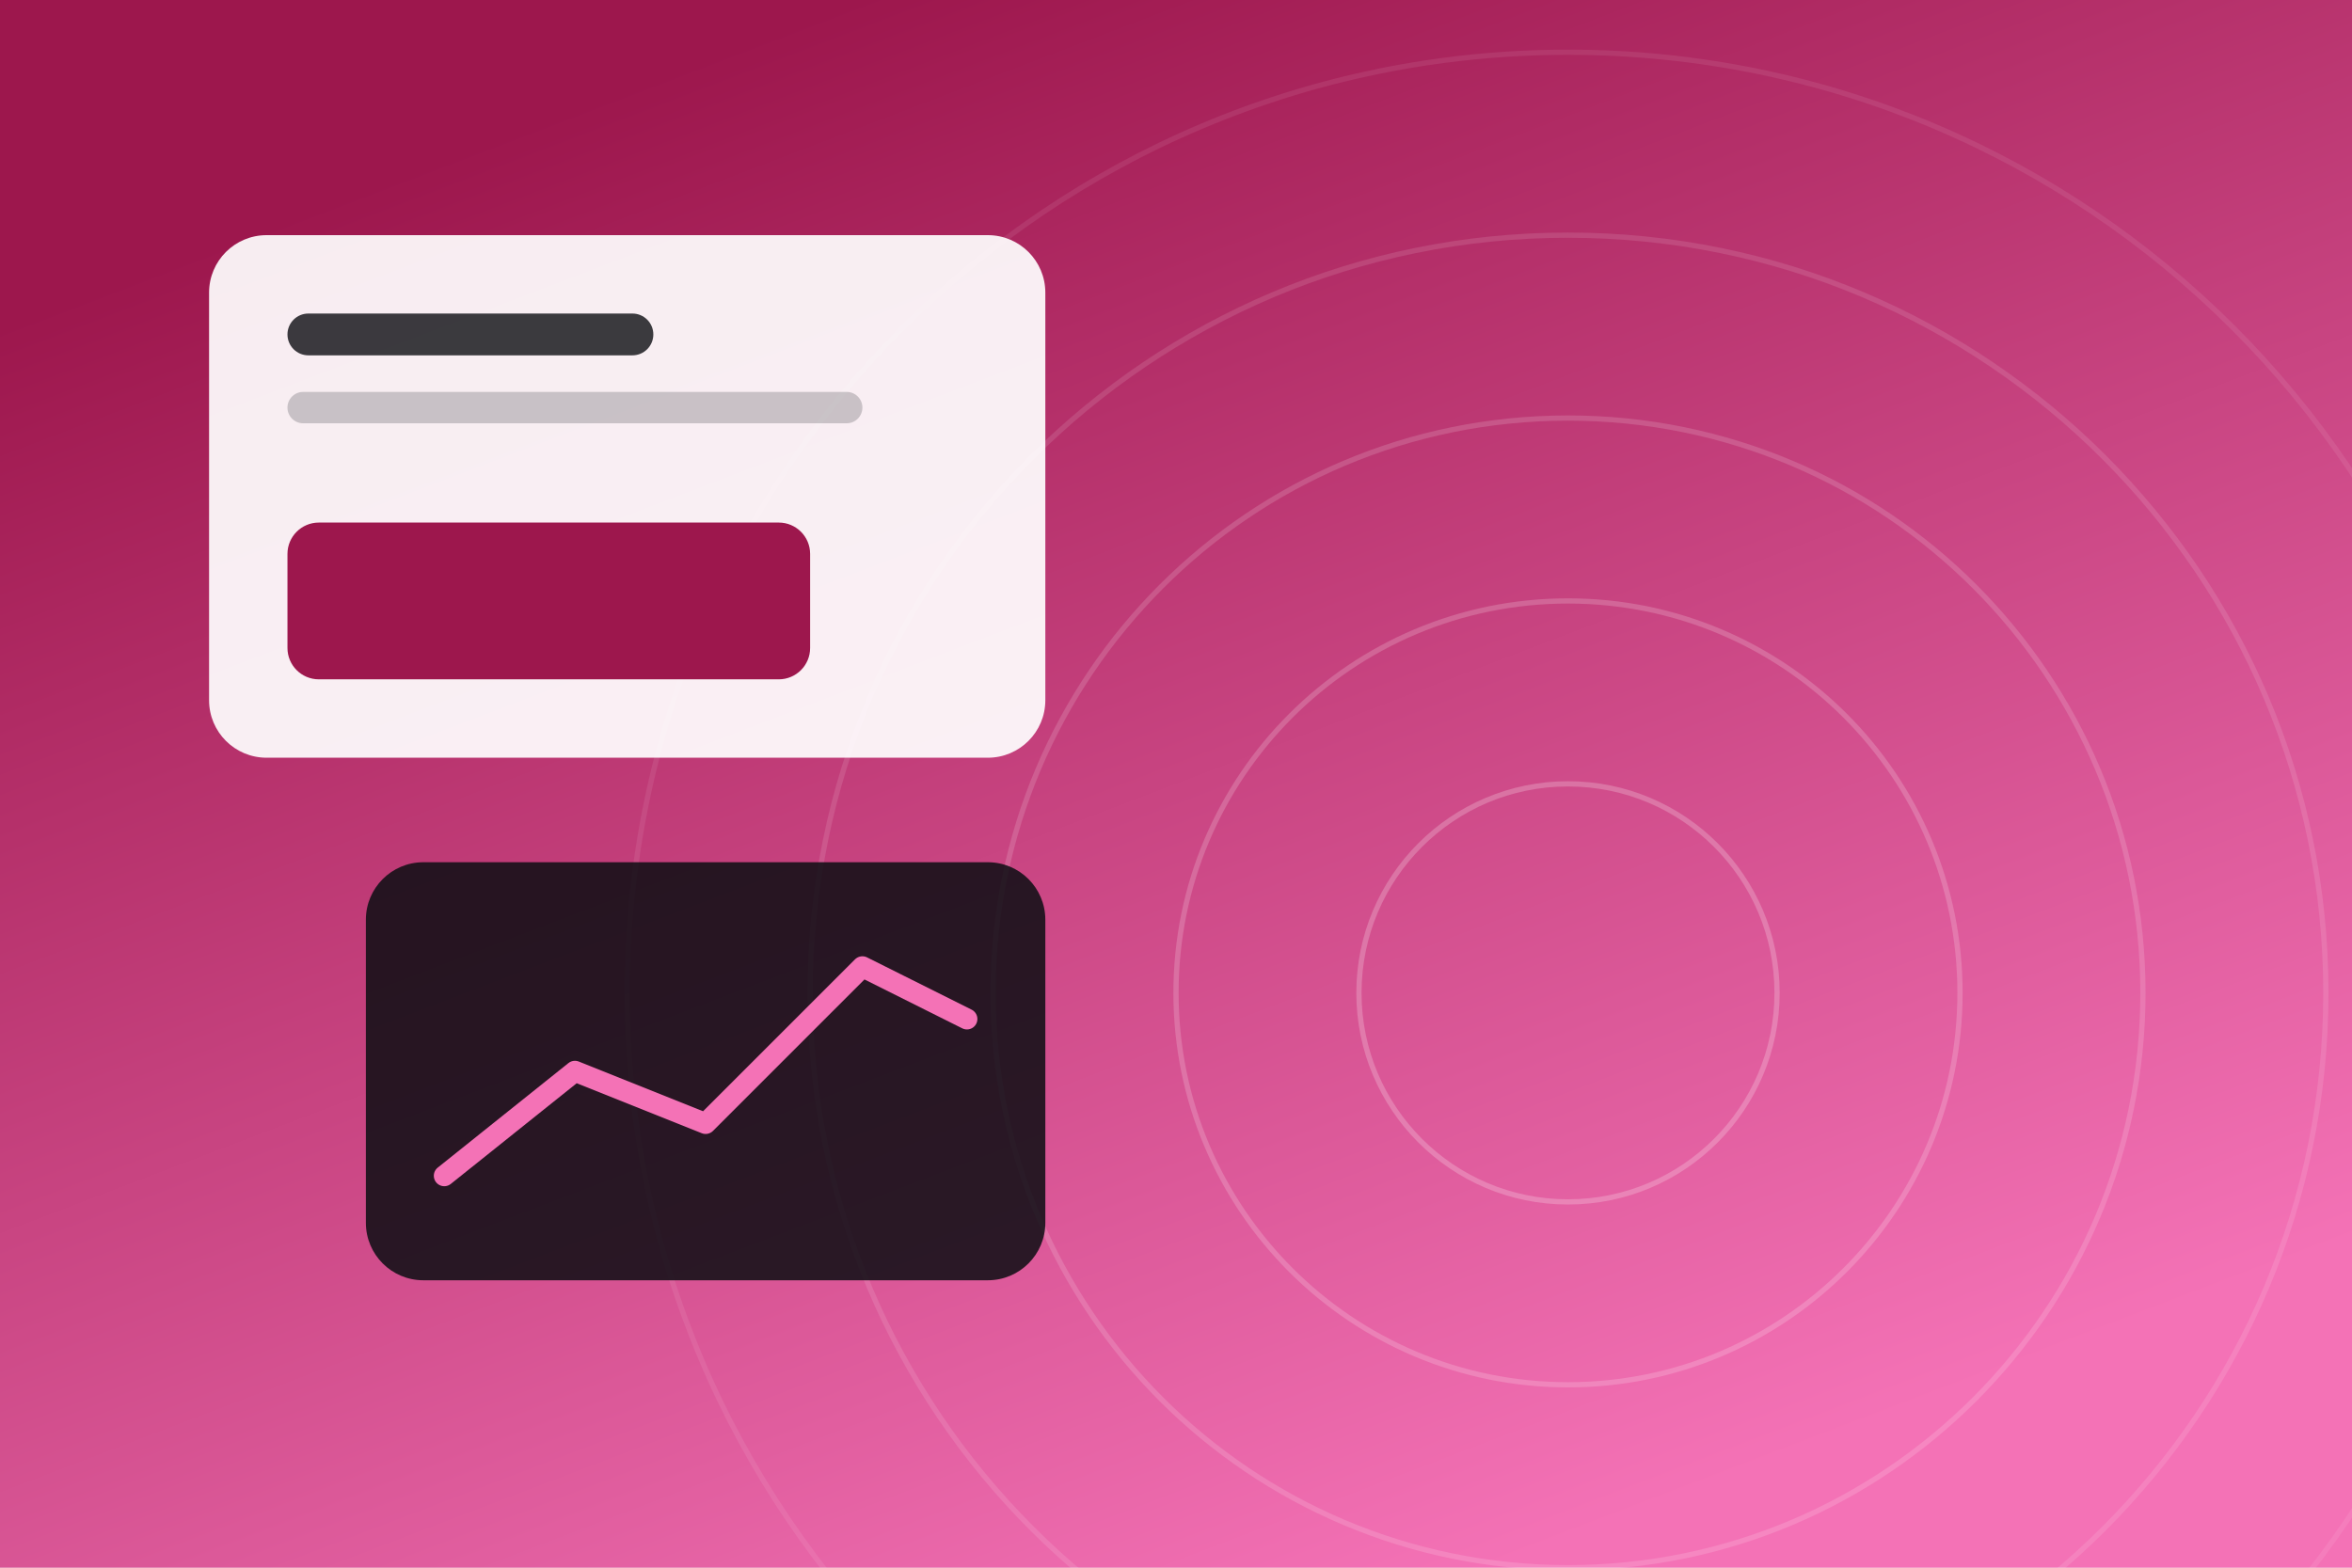
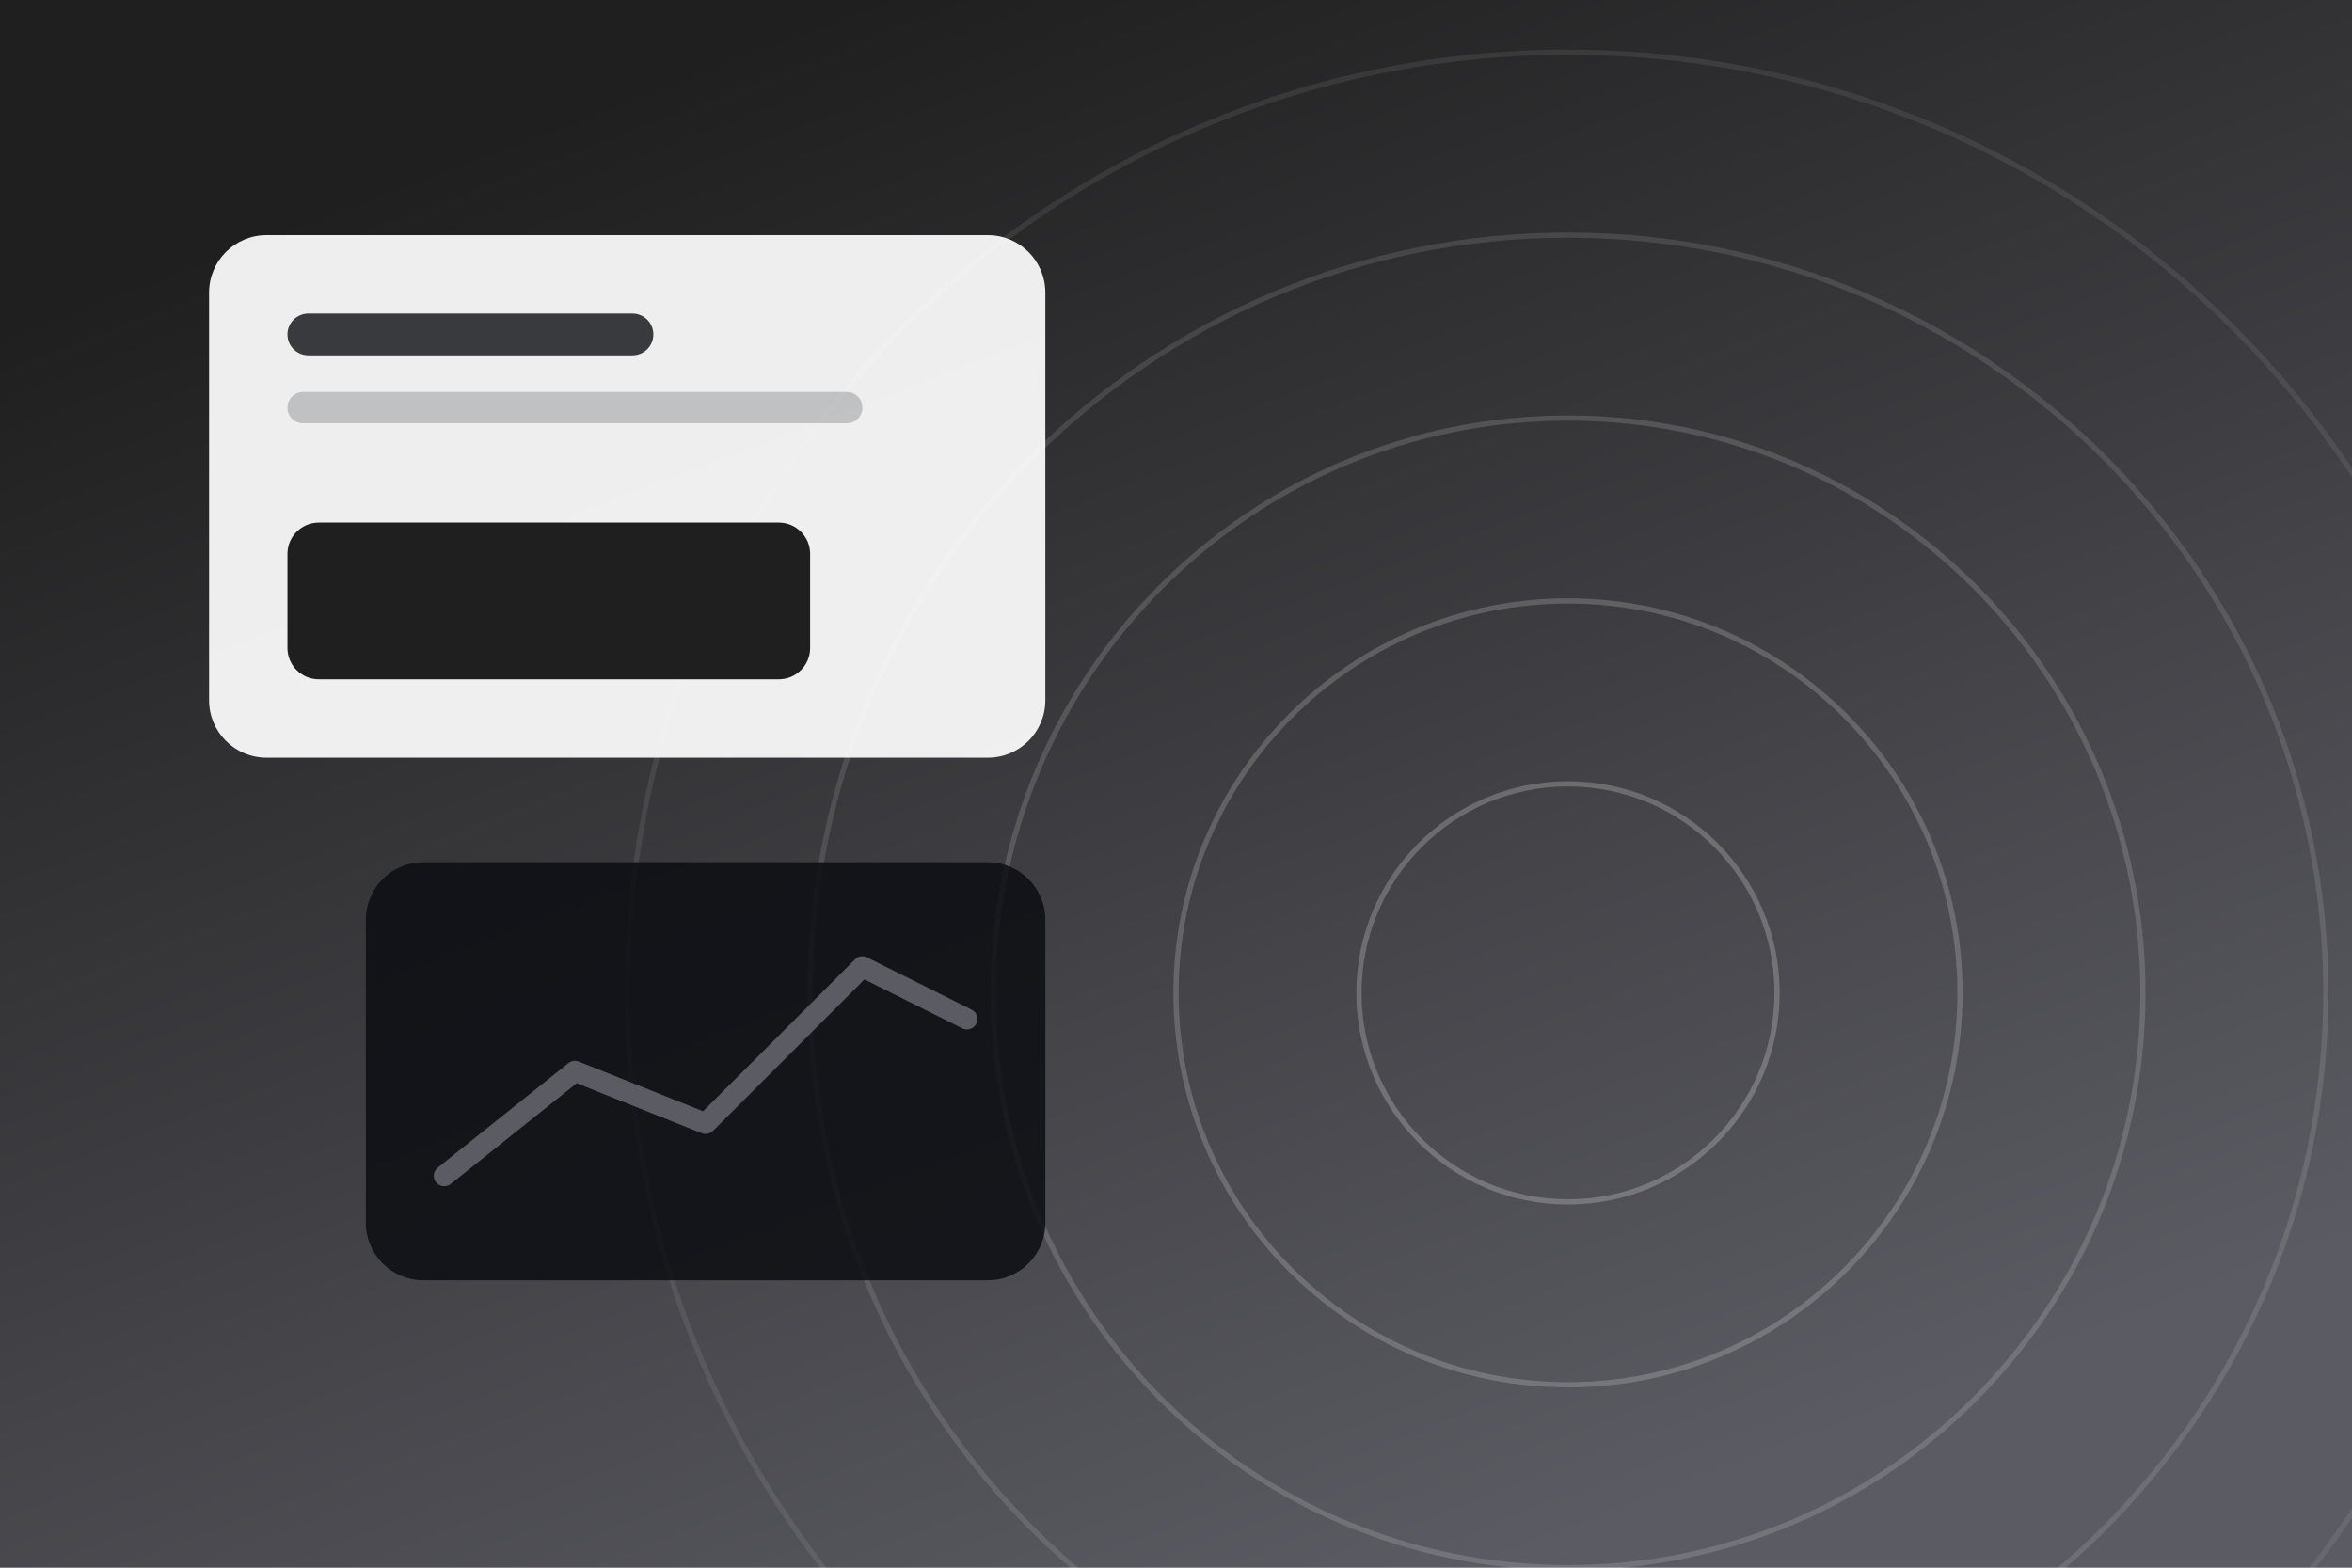
<svg xmlns="http://www.w3.org/2000/svg" viewBox="0 0 900 600" width="900" height="600">
  <defs>
    <linearGradient id="g" gradientTransform="rotate(60 .5 .5)">
-       <stop offset="0" stop-color="#9D174D" />
-       <stop offset="1" stop-color="#F472B6" />
+       <stop offset="0" stop-color="#1F1F1F" />
+       <stop offset="1" stop-color="#5B5B63" />
    </linearGradient>
  </defs>
  <rect width="900" height="600" fill="url(#g)" />
  <circle cx="600" cy="380" r="80" fill="none" stroke="#fff" stroke-opacity="0.22" stroke-width="2" />
  <circle cx="600" cy="380" r="150" fill="none" stroke="#fff" stroke-opacity="0.185" stroke-width="2" />
  <circle cx="600" cy="380" r="220" fill="none" stroke="#fff" stroke-opacity="0.15" stroke-width="2" />
  <circle cx="600" cy="380" r="290" fill="none" stroke="#fff" stroke-opacity="0.115" stroke-width="2" />
  <circle cx="600" cy="380" r="360" fill="none" stroke="#fff" stroke-opacity="0.08" stroke-width="2" />
  <rect x="80" y="90" width="320" height="200" rx="22" fill="#fff" opacity=".92" />
  <rect x="110" y="120" width="140" height="16" rx="8" fill="#0B0D12" opacity=".8" />
  <rect x="110" y="150" width="220" height="12" rx="6" fill="#0B0D12" opacity=".2" />
-   <rect x="110" y="200" width="200" height="60" rx="12" fill="#9D174D" />
+   <rect x="110" y="200" width="200" height="60" rx="12" fill="#1F1F1F" />
  <rect x="140" y="330" width="260" height="160" rx="22" fill="#0B0D12" opacity=".85" />
-   <path d="M170 450 L220 410 L270 430 L330 370 L370 390" stroke="#F472B6" stroke-width="8" fill="none" stroke-linecap="round" stroke-linejoin="round" />
+   <path d="M170 450 L220 410 L270 430 L330 370 L370 390" stroke="#5B5B63" stroke-width="8" fill="none" stroke-linecap="round" stroke-linejoin="round" />
</svg>
